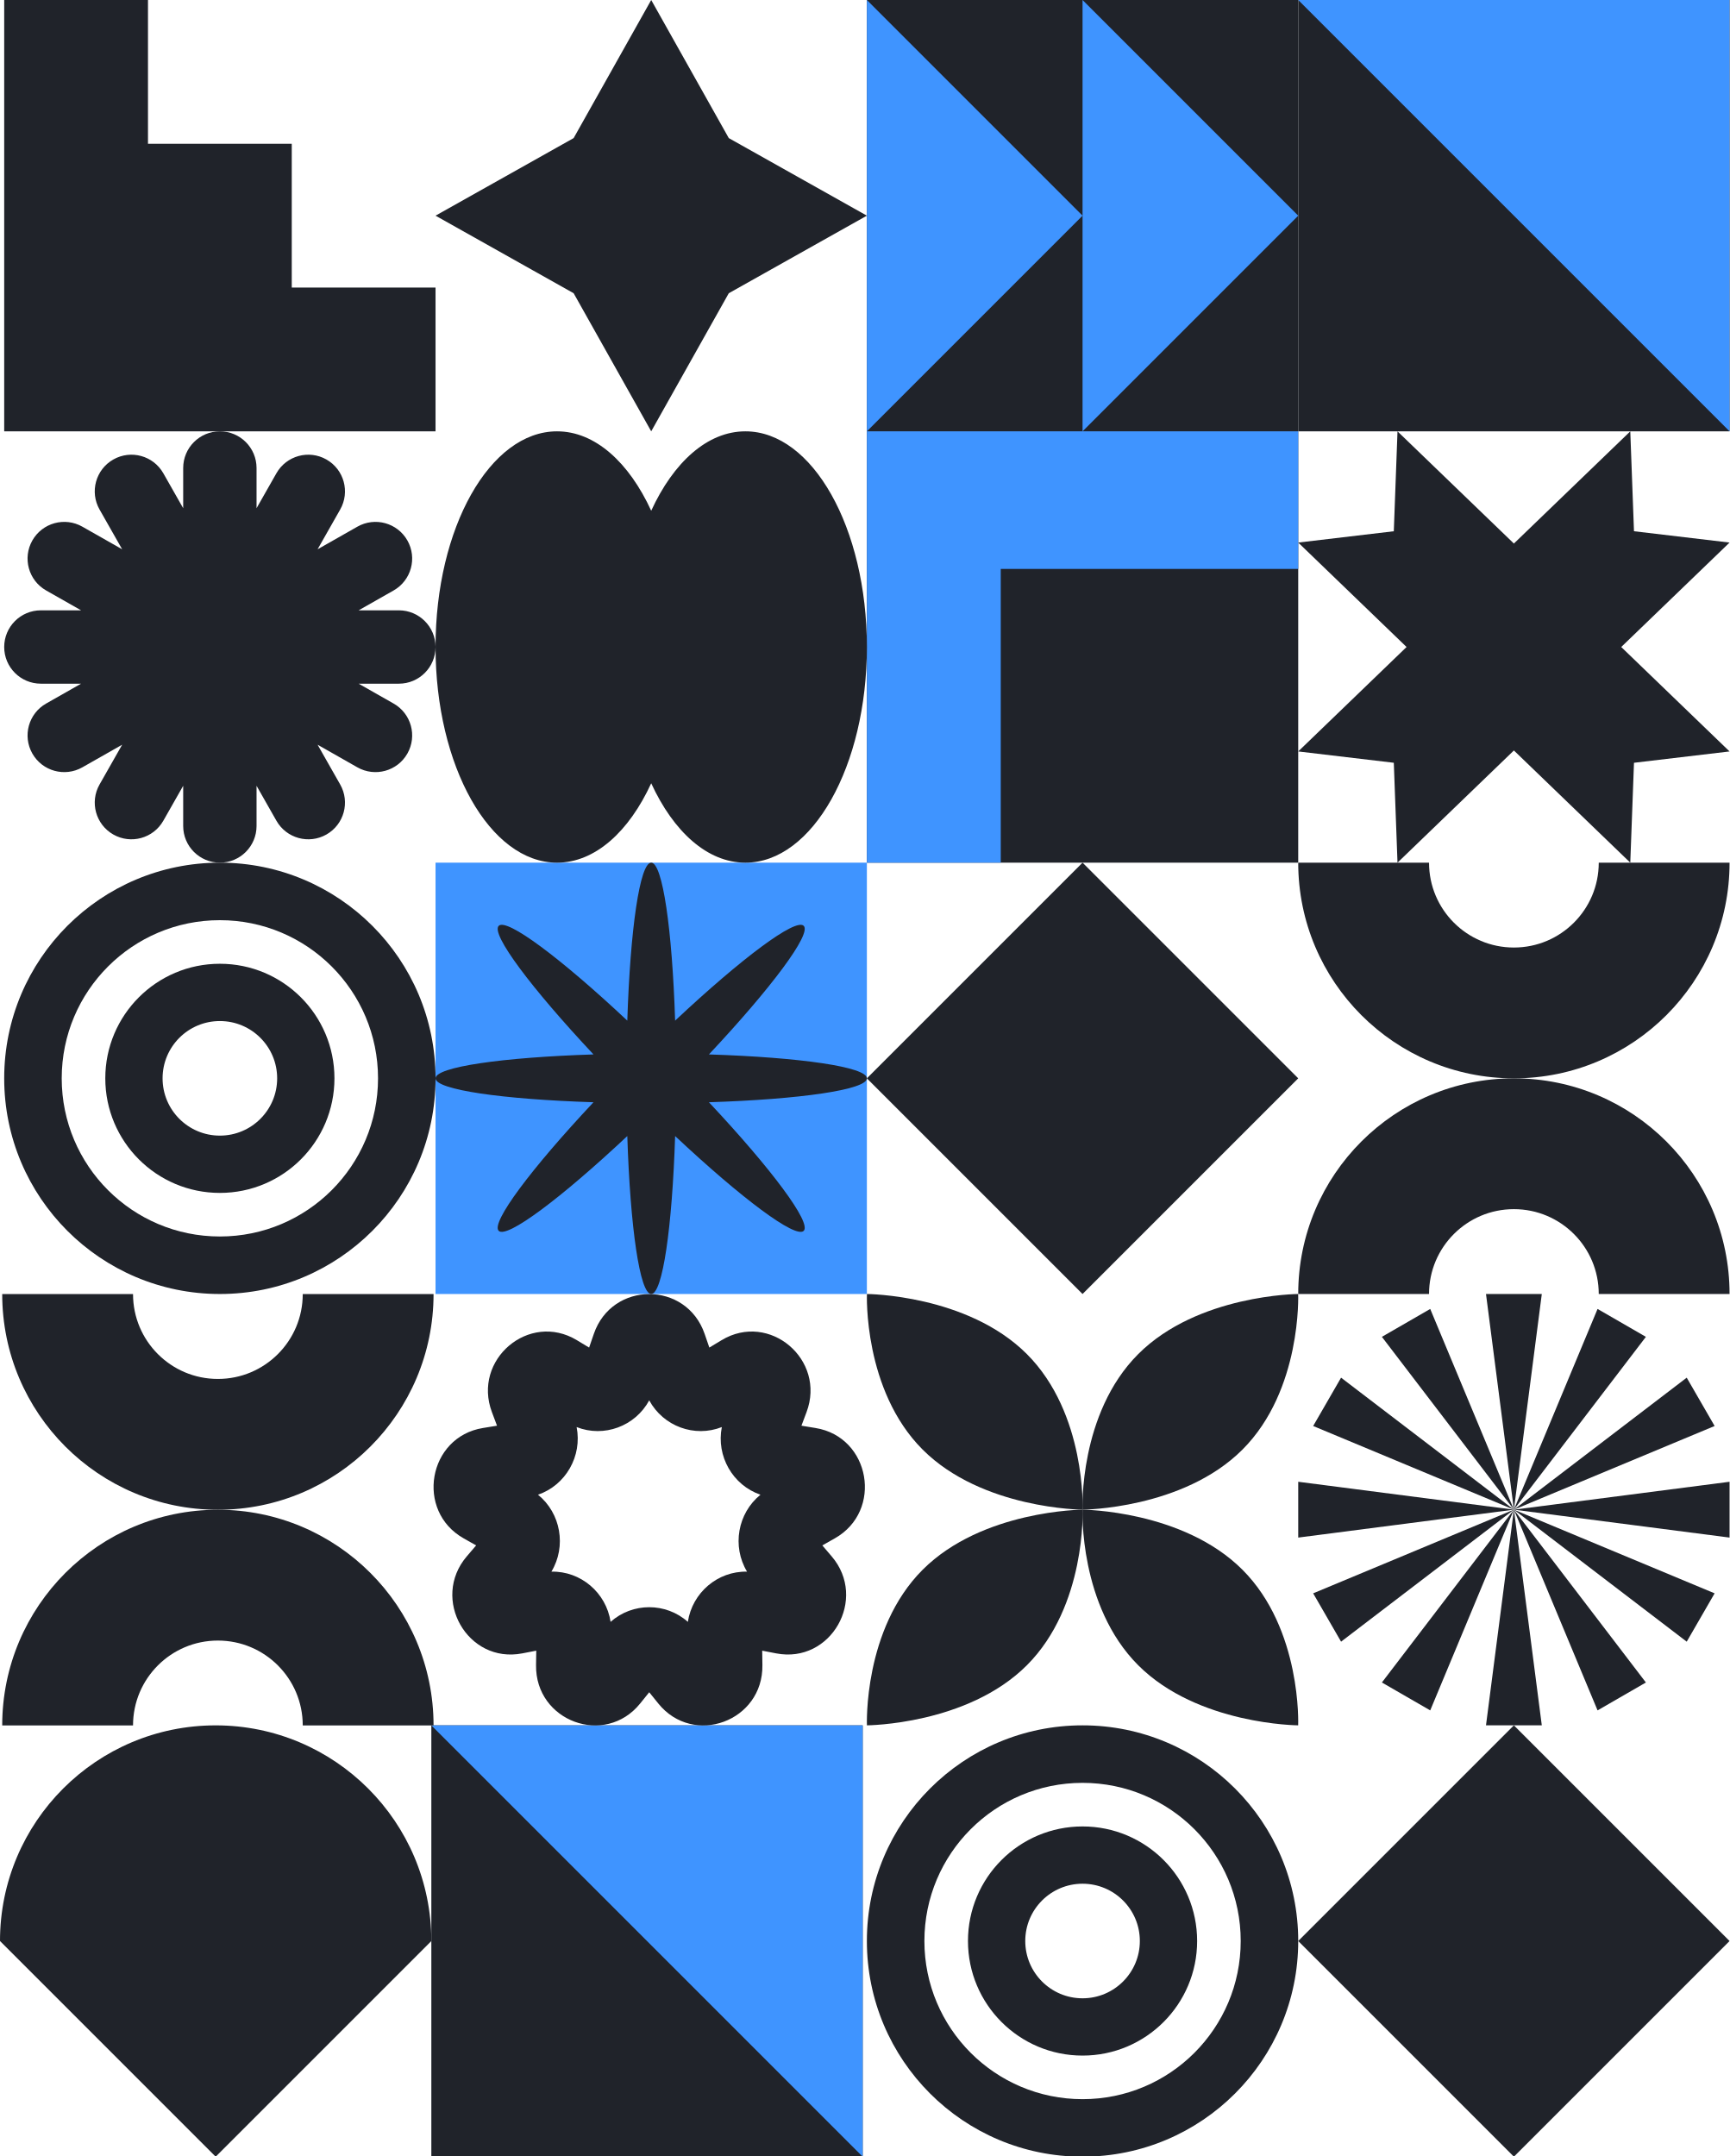
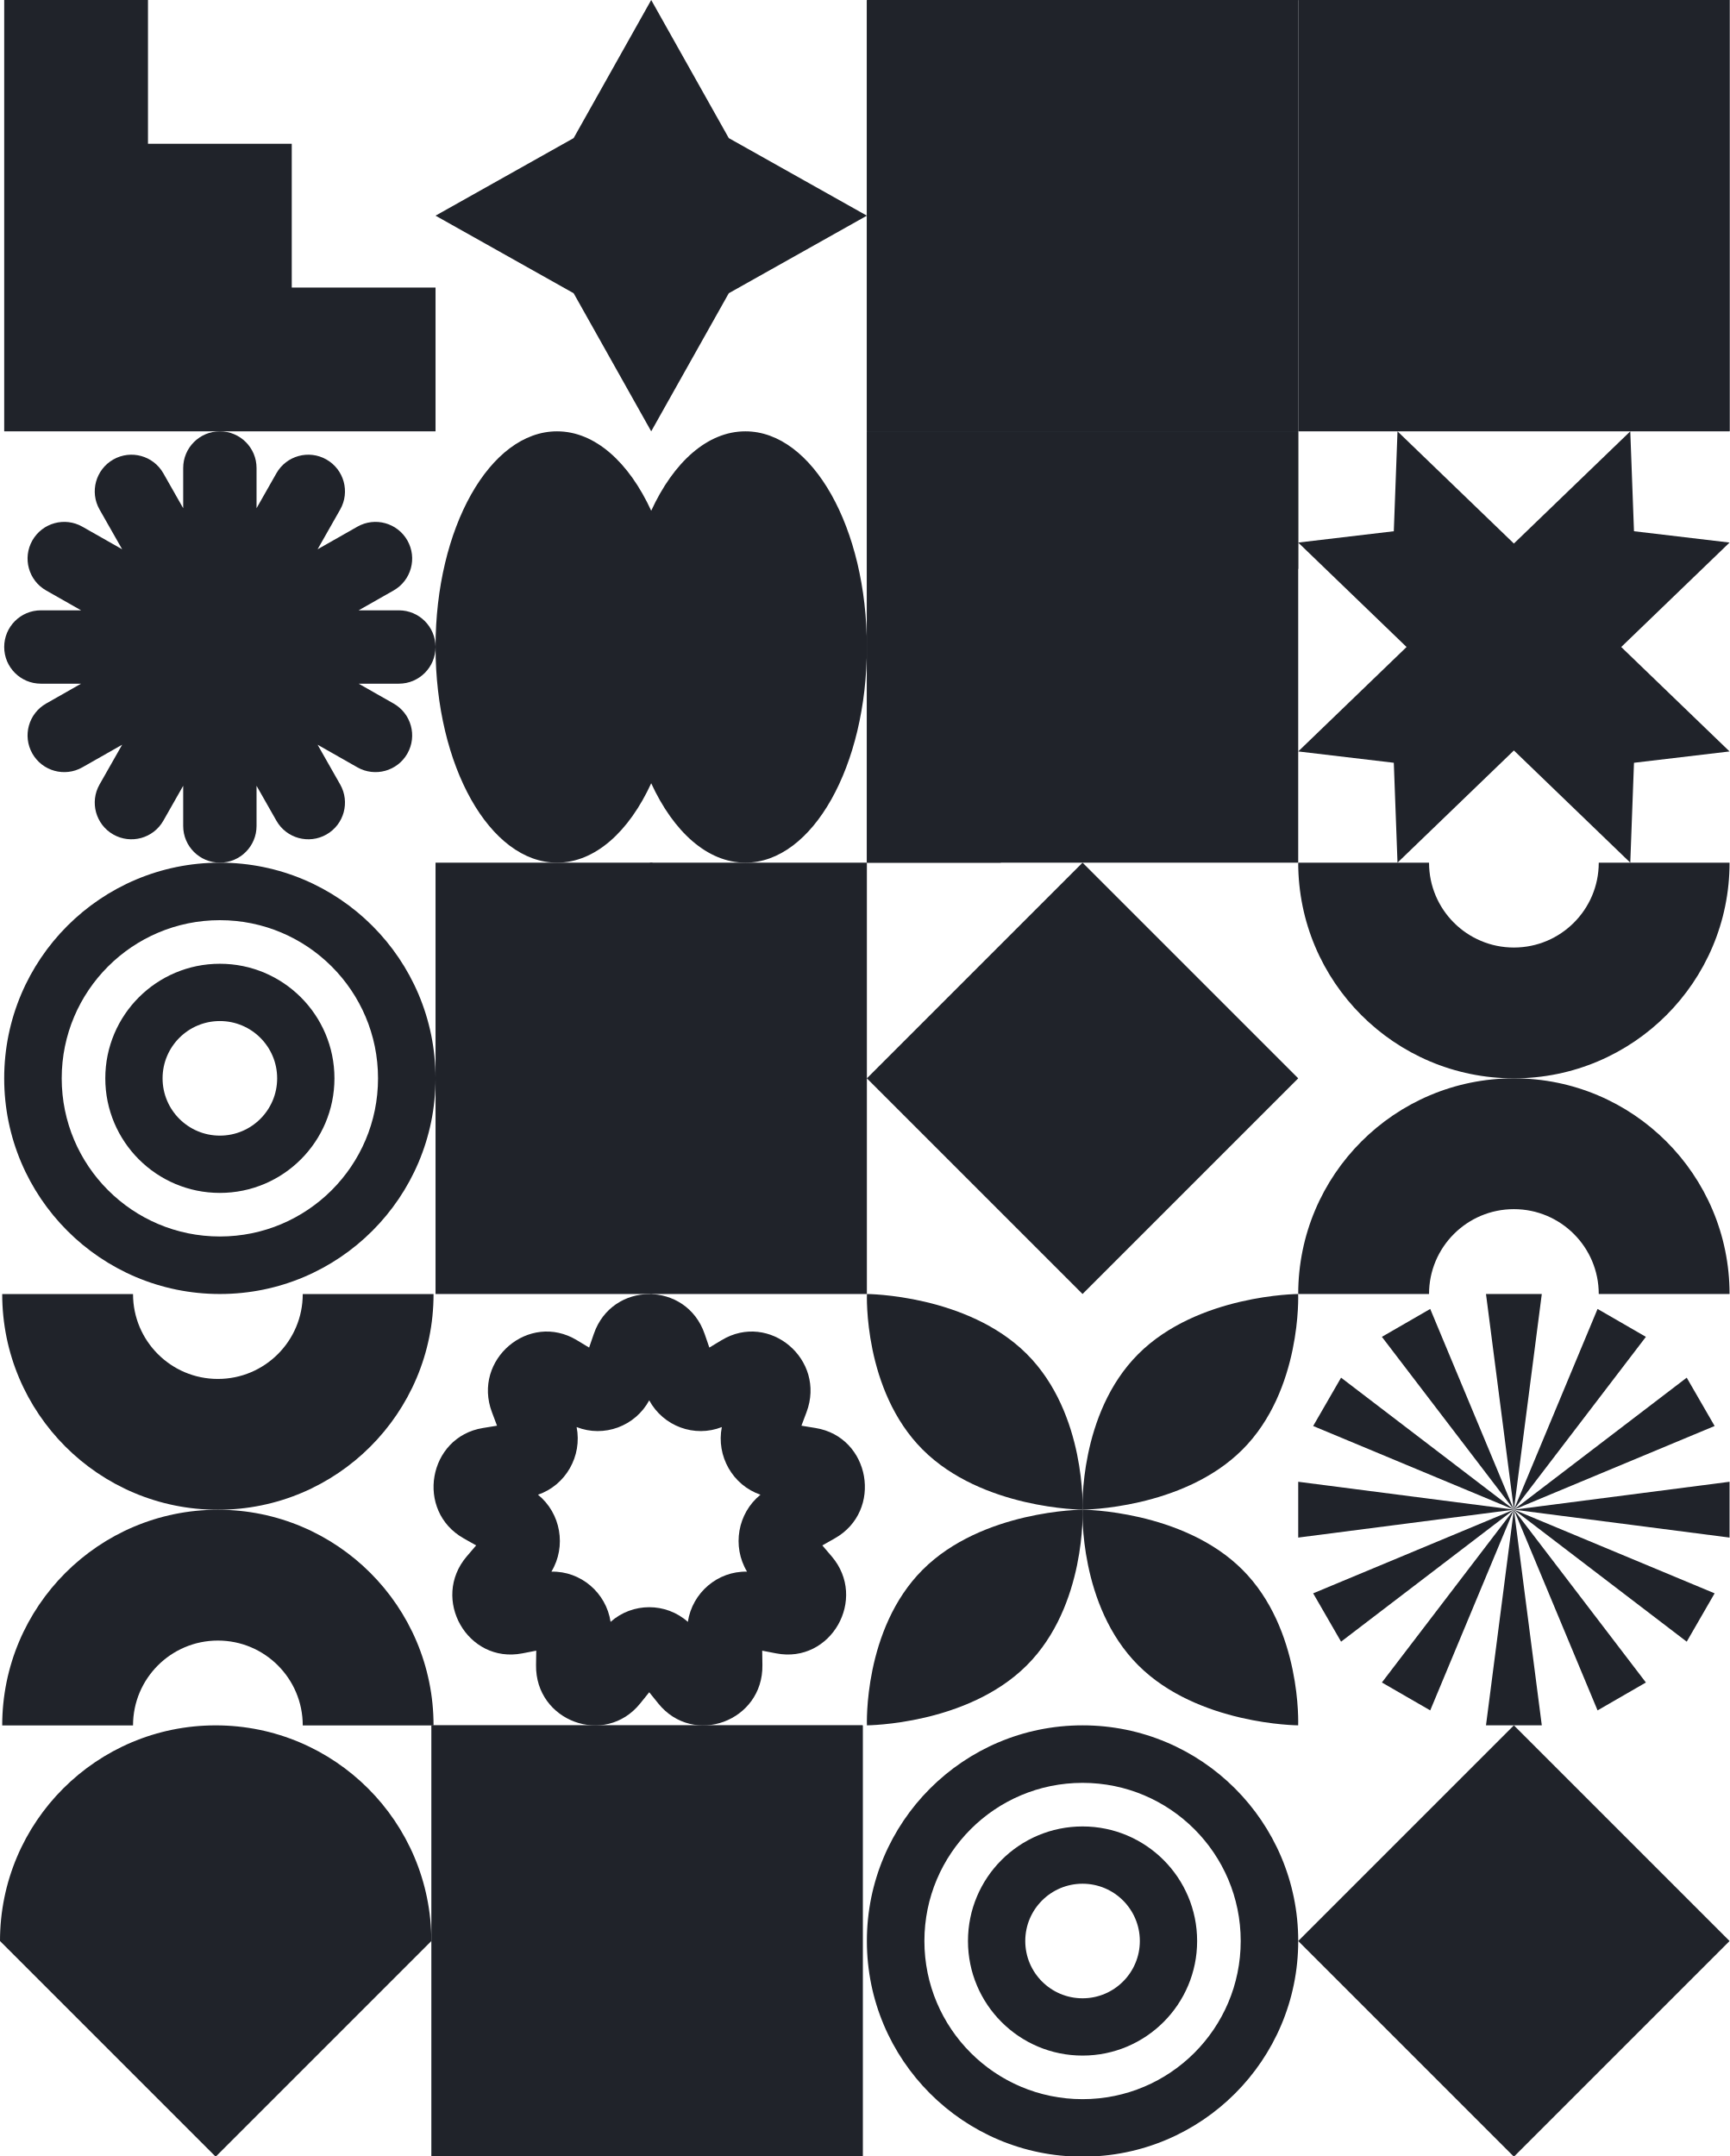
<svg xmlns="http://www.w3.org/2000/svg" viewBox="0 0 375 467.424">
  <rect x="93.514" y="374.062" width="93.514" height="93.514" fill="#20232A" />
  <rect x="281.452" width="93.514" height="93.514" fill="#20232A" />
  <rect x="281.452" width="93.514" height="93.514" transform="rotate(90 281.452 0)" fill="#20232A" />
  <rect x="281.452" y="93.514" width="93.514" height="93.514" transform="rotate(90 281.452 93.5137)" fill="#20232A" />
-   <rect x="187.938" y="187.028" width="93.514" height="93.514" transform="rotate(90 187.938 187.028)" fill="#3F94FF" />
-   <path d="M187.028 374.061L93.514 374.061L187.028 467.575L187.028 374.061Z" fill="#3F94FF" />
-   <path d="M374.966 -0L281.452 -0L374.966 93.514L374.966 -0Z" fill="#3F94FF" />
+   <rect x="187.938" y="187.028" width="93.514" height="93.514" transform="rotate(90 187.938 187.028)" fill="#20232A" />
+   <path d="M187.028 374.061L93.514 374.061L187.028 467.575L187.028 374.061Z" fill="#20232A" />
+   <path d="M374.966 -0L281.452 -0L374.966 93.514L374.966 -0Z" fill="#20232A" />
  <path d="M94.424 93.514L94.424 62.343L63.253 62.343L63.253 31.171L32.081 31.171L32.081 -2.72508e-06L0.91 -4.08763e-06L0.91 93.514L94.424 93.514Z" fill="#20232A" />
  <path d="M234.695 280.542L281.452 233.785L234.695 187.028L187.938 233.785L234.695 280.542Z" fill="#20232A" />
-   <path d="M234.695 93.514L281.452 46.757L234.695 -2.04381e-06L234.695 93.514Z" fill="#3F94FF" />
-   <path d="M187.938 93.514L234.695 46.757L187.938 -2.04381e-06L187.938 93.514Z" fill="#3F94FF" />
+   <path d="M234.695 93.514L281.452 46.757L234.695 -2.04381e-06L234.695 93.514Z" fill="#20232A" />
+   <path d="M187.938 93.514L234.695 46.757L187.938 -2.04381e-06L187.938 93.514Z" fill="#20232A" />
  <path d="M93.994 280.56C93.994 306.383 73.06 327.317 47.237 327.317C21.414 327.317 0.48 306.383 0.48 280.56L28.84 280.56C28.84 290.72 37.077 298.957 47.237 298.957C57.398 298.957 65.635 290.72 65.635 280.56L93.994 280.56Z" fill="#20232A" />
  <path d="M0.48 374.073C0.48 348.25 21.414 327.316 47.237 327.316C73.06 327.316 93.994 348.25 93.994 374.073L65.635 374.073C65.635 363.913 57.398 355.676 47.237 355.676C37.077 355.676 28.84 363.913 28.84 374.073L0.48 374.073Z" fill="#20232A" />
  <path d="M281.452 280.542C281.452 254.719 302.386 233.785 328.209 233.785C354.032 233.785 374.966 254.719 374.966 280.542L346.606 280.542C346.606 270.381 338.37 262.145 328.209 262.145C318.048 262.145 309.812 270.381 309.812 280.542L281.452 280.542Z" fill="#20232A" />
  <path d="M374.966 187.028C374.966 212.852 354.032 233.785 328.209 233.785C302.386 233.785 281.452 212.852 281.452 187.028H309.812C309.812 197.189 318.049 205.426 328.209 205.426C338.37 205.426 346.607 197.189 346.607 187.028H374.966Z" fill="#20232A" />
-   <path d="M281.452 123.341L281.452 93.514L187.938 93.514L187.938 187.028L216.96 187.028L216.96 123.341L281.452 123.341Z" fill="#3F94FF" />
+   <path d="M281.452 123.341L281.452 93.514L187.938 93.514L187.938 187.028L216.96 187.028L216.96 123.341L281.452 123.341Z" fill="#20232A" />
  <path d="M157.998 29.941L141.181 -2.04381e-06L124.365 29.94L94.424 46.757L124.365 63.574L141.181 93.514L157.998 63.574L187.938 46.757L157.998 29.941Z" fill="#20232A" />
  <path d="M46.757 374.062C20.934 374.062 6.10352e-05 394.995 6.10352e-05 420.819L46.757 467.576L93.514 420.819C93.514 394.995 72.58 374.062 46.757 374.062Z" fill="#20232A" />
  <path d="M328.209 467.572L374.966 420.815L328.209 374.058L281.452 420.815L328.209 467.572Z" fill="#20232A" />
  <path d="M94.424 140.271C94.424 144.663 90.864 148.224 86.472 148.224L77.756 148.224L85.334 152.53C89.152 154.7 90.488 159.554 88.319 163.372C86.149 167.19 81.295 168.527 77.477 166.357L68.853 161.456L73.753 170.08C75.923 173.898 74.586 178.753 70.768 180.923C66.95 183.092 62.096 181.756 59.926 177.937L55.619 170.359L55.619 179.076C55.619 183.468 52.059 187.027 47.667 187.027C43.276 187.027 39.715 183.468 39.715 179.076L39.715 170.359L35.408 177.937C33.239 181.756 28.384 183.093 24.566 180.923C20.747 178.753 19.412 173.898 21.581 170.08L26.483 161.456L17.858 166.357C14.04 168.527 9.186 167.191 7.016 163.373C4.846 159.555 6.182 154.7 10 152.53L17.579 148.224L8.862 148.224C4.47 148.223 0.91 144.663 0.91 140.271C0.911 135.88 4.47 132.321 8.862 132.32L17.581 132.32L10 128.013C6.182 125.843 4.846 120.988 7.016 117.17C9.186 113.352 14.04 112.016 17.858 114.186L26.483 119.086L21.581 110.462C19.412 106.644 20.748 101.789 24.566 99.619C28.384 97.449 33.239 98.786 35.408 102.604L39.715 110.183L39.715 101.466C39.715 97.074 43.276 93.514 47.667 93.514C52.059 93.514 55.619 97.074 55.619 101.466L55.619 110.182L59.926 102.604C62.096 98.786 66.95 97.45 70.768 99.619C74.586 101.789 75.923 106.643 73.753 110.461L68.852 119.087L77.477 114.186C81.295 112.016 86.149 113.352 88.319 117.17C90.488 120.988 89.152 125.843 85.334 128.013L77.754 132.32L86.472 132.32C90.864 132.32 94.424 135.88 94.424 140.271Z" fill="#20232A" />
  <path d="M269.361 314.277C256.449 327.189 234.686 327.299 234.686 327.299C234.686 327.299 233.856 306.476 246.767 293.564C259.678 280.652 281.441 280.542 281.441 280.542C281.441 280.542 282.272 301.365 269.361 314.277Z" fill="#20232A" />
  <path d="M269.361 340.321C256.449 327.409 234.686 327.299 234.686 327.299C234.686 327.299 233.856 348.122 246.767 361.034C259.678 373.946 281.441 374.056 281.441 374.056C281.441 374.056 282.272 353.233 269.361 340.321Z" fill="#20232A" />
  <path d="M200.03 314.277C212.941 327.189 234.704 327.299 234.704 327.299C234.704 327.299 235.535 306.476 222.623 293.564C209.712 280.652 187.949 280.542 187.949 280.542C187.949 280.542 187.119 301.365 200.03 314.277Z" fill="#20232A" />
  <path d="M200.03 340.321C212.941 327.409 234.704 327.299 234.704 327.299C234.704 327.299 235.535 348.122 222.623 361.034C209.712 373.946 187.949 374.056 187.949 374.056C187.949 374.056 187.119 353.233 200.03 340.321Z" fill="#20232A" />
  <path fill-rule="evenodd" clip-rule="evenodd" d="M268.984 420.814C268.984 401.877 253.632 386.525 234.695 386.525C215.758 386.525 200.407 401.877 200.407 420.814C200.407 439.751 215.758 455.102 234.695 455.102C253.632 455.102 268.984 439.751 268.984 420.814ZM234.695 374.057C260.518 374.057 281.452 394.99 281.452 420.814C281.452 446.637 260.518 467.571 234.695 467.571C208.872 467.571 187.938 446.637 187.938 420.814C187.938 394.99 208.872 374.057 234.695 374.057Z" fill="#20232A" />
  <path fill-rule="evenodd" clip-rule="evenodd" d="M247.115 420.814C247.115 413.955 241.554 408.394 234.695 408.394C227.836 408.394 222.275 413.955 222.275 420.814C222.275 427.674 227.836 433.234 234.695 433.234C241.554 433.234 247.115 427.674 247.115 420.814ZM234.695 395.975C248.414 395.975 259.535 407.096 259.535 420.814C259.535 434.533 248.414 445.654 234.695 445.654C220.976 445.654 209.855 434.533 209.855 420.814C209.855 407.096 220.976 395.975 234.695 395.975Z" fill="#20232A" />
  <path d="M141.181 110.729C136.351 100.223 128.999 93.514 120.764 93.514C106.217 93.514 94.424 114.448 94.424 140.271C94.424 166.094 106.217 187.028 120.764 187.028C128.999 187.028 136.351 180.32 141.181 169.814C146.011 180.32 153.363 187.028 161.598 187.028C176.145 187.028 187.938 166.095 187.938 140.271C187.938 114.448 176.145 93.514 161.598 93.514C153.363 93.514 146.011 100.223 141.181 110.729Z" fill="#20232A" />
  <path fill-rule="evenodd" clip-rule="evenodd" d="M128.737 289.196C132.698 277.681 148.804 277.681 152.766 289.196L153.783 292.155L156.444 290.55C166.799 284.303 179.138 294.77 174.851 306.166L173.75 309.094L176.809 309.594C188.713 311.538 191.51 327.575 180.981 333.519L178.276 335.046L180.302 337.417C188.184 346.643 180.131 360.746 168.287 358.457L165.244 357.868L165.288 361.001C165.461 373.191 150.326 378.761 142.709 369.31L140.751 366.882L138.794 369.31C131.176 378.761 116.041 373.191 116.214 361.001L116.259 357.868L113.215 358.457C101.371 360.746 93.318 346.643 101.201 337.417L103.226 335.046L100.521 333.519C89.993 327.575 92.79 311.538 104.693 309.594L107.752 309.094L106.651 306.166C102.365 294.771 114.703 284.303 125.058 290.55L127.719 292.155L128.737 289.196ZM140.751 303.599C137.703 309.227 130.925 311.722 125.011 309.391C126.255 315.684 122.648 321.999 116.637 324.057C121.589 328.07 122.842 335.252 119.545 340.735C125.89 340.59 131.416 345.278 132.376 351.621C137.145 347.386 144.358 347.386 149.126 351.621C150.087 345.278 155.612 340.59 161.957 340.735C158.66 335.252 159.913 328.07 164.866 324.057C158.854 321.999 155.248 315.684 156.491 309.391C150.577 311.722 143.8 309.227 140.751 303.599Z" fill="#20232A" />
  <path d="M328.211 327.299L328.212 327.3L356.827 364.766L346.348 370.815L328.212 327.304L334.259 374.055L322.16 374.055L328.209 327.299L310.07 370.815L299.591 364.766L328.209 327.299L328.208 327.299L290.742 355.916L284.692 345.437L328.207 327.299L281.453 333.349L281.453 321.249L328.207 327.297L284.692 309.16L290.742 298.681L328.208 327.297L328.209 327.298L328.21 327.298L374.966 321.249L374.966 333.349L328.211 327.299ZM299.591 289.83L310.07 283.78L328.209 327.298L299.591 289.83ZM328.209 327.298L322.16 280.541L334.259 280.541L328.209 327.298ZM328.209 327.298L346.348 283.78L356.827 289.83L328.209 327.298ZM328.209 327.298L365.677 298.68L371.727 309.158L328.209 327.298ZM365.677 355.917L328.213 327.299L371.727 345.438L365.677 355.917Z" fill="#20232A" />
  <path d="M146.364 246.297C145.734 266.045 143.652 280.542 141.181 280.542C138.71 280.542 136.628 266.045 135.999 246.297C121.59 259.816 109.866 268.595 108.119 266.847C106.371 265.1 115.151 253.377 128.67 238.968C108.922 238.339 94.424 236.257 94.424 233.785C94.424 231.314 108.922 229.232 128.67 228.603C115.151 214.194 106.372 202.471 108.119 200.723C109.866 198.976 121.59 207.755 135.999 221.274C136.628 201.526 138.71 187.028 141.181 187.028C143.652 187.028 145.734 201.526 146.364 221.274C160.772 207.755 172.496 198.976 174.243 200.723C175.991 202.471 167.212 214.194 153.693 228.603C173.441 229.232 187.938 231.314 187.938 233.785C187.938 236.257 173.441 238.339 153.693 238.968C167.212 253.377 175.991 265.1 174.243 266.848C172.496 268.595 160.772 259.816 146.364 246.297Z" fill="#20232A" />
  <path d="M354.245 165.372L353.443 187.029L328.209 162.703L302.976 187.028L302.174 165.37L281.453 162.915L304.941 140.271L281.453 117.629L302.174 115.174L302.976 93.515L328.209 117.84L353.443 93.515L354.245 115.172L374.966 117.628L351.478 140.271L374.966 162.915L354.245 165.372Z" fill="#20232A" />
  <path fill-rule="evenodd" clip-rule="evenodd" d="M81.956 233.784C81.956 214.847 66.604 199.496 47.667 199.496C28.73 199.496 13.379 214.847 13.379 233.784C13.379 252.721 28.73 268.073 47.667 268.073C66.604 268.073 81.956 252.721 81.956 233.784ZM47.667 187.027C73.49 187.027 94.424 207.961 94.424 233.784C94.424 259.608 73.49 280.541 47.667 280.541C21.844 280.541 0.91 259.608 0.91 233.784C0.91 207.961 21.844 187.027 47.667 187.027Z" fill="#20232A" />
  <path fill-rule="evenodd" clip-rule="evenodd" d="M60.087 233.785C60.087 226.926 54.526 221.365 47.667 221.365C40.808 221.365 35.247 226.926 35.247 233.785C35.247 240.644 40.808 246.205 47.667 246.205C54.526 246.205 60.087 240.644 60.087 233.785ZM47.667 208.945C61.386 208.945 72.507 220.066 72.507 233.785C72.507 247.504 61.386 258.625 47.667 258.625C33.949 258.625 22.828 247.504 22.828 233.785C22.828 220.066 33.949 208.945 47.667 208.945Z" fill="#20232A" />
</svg>
